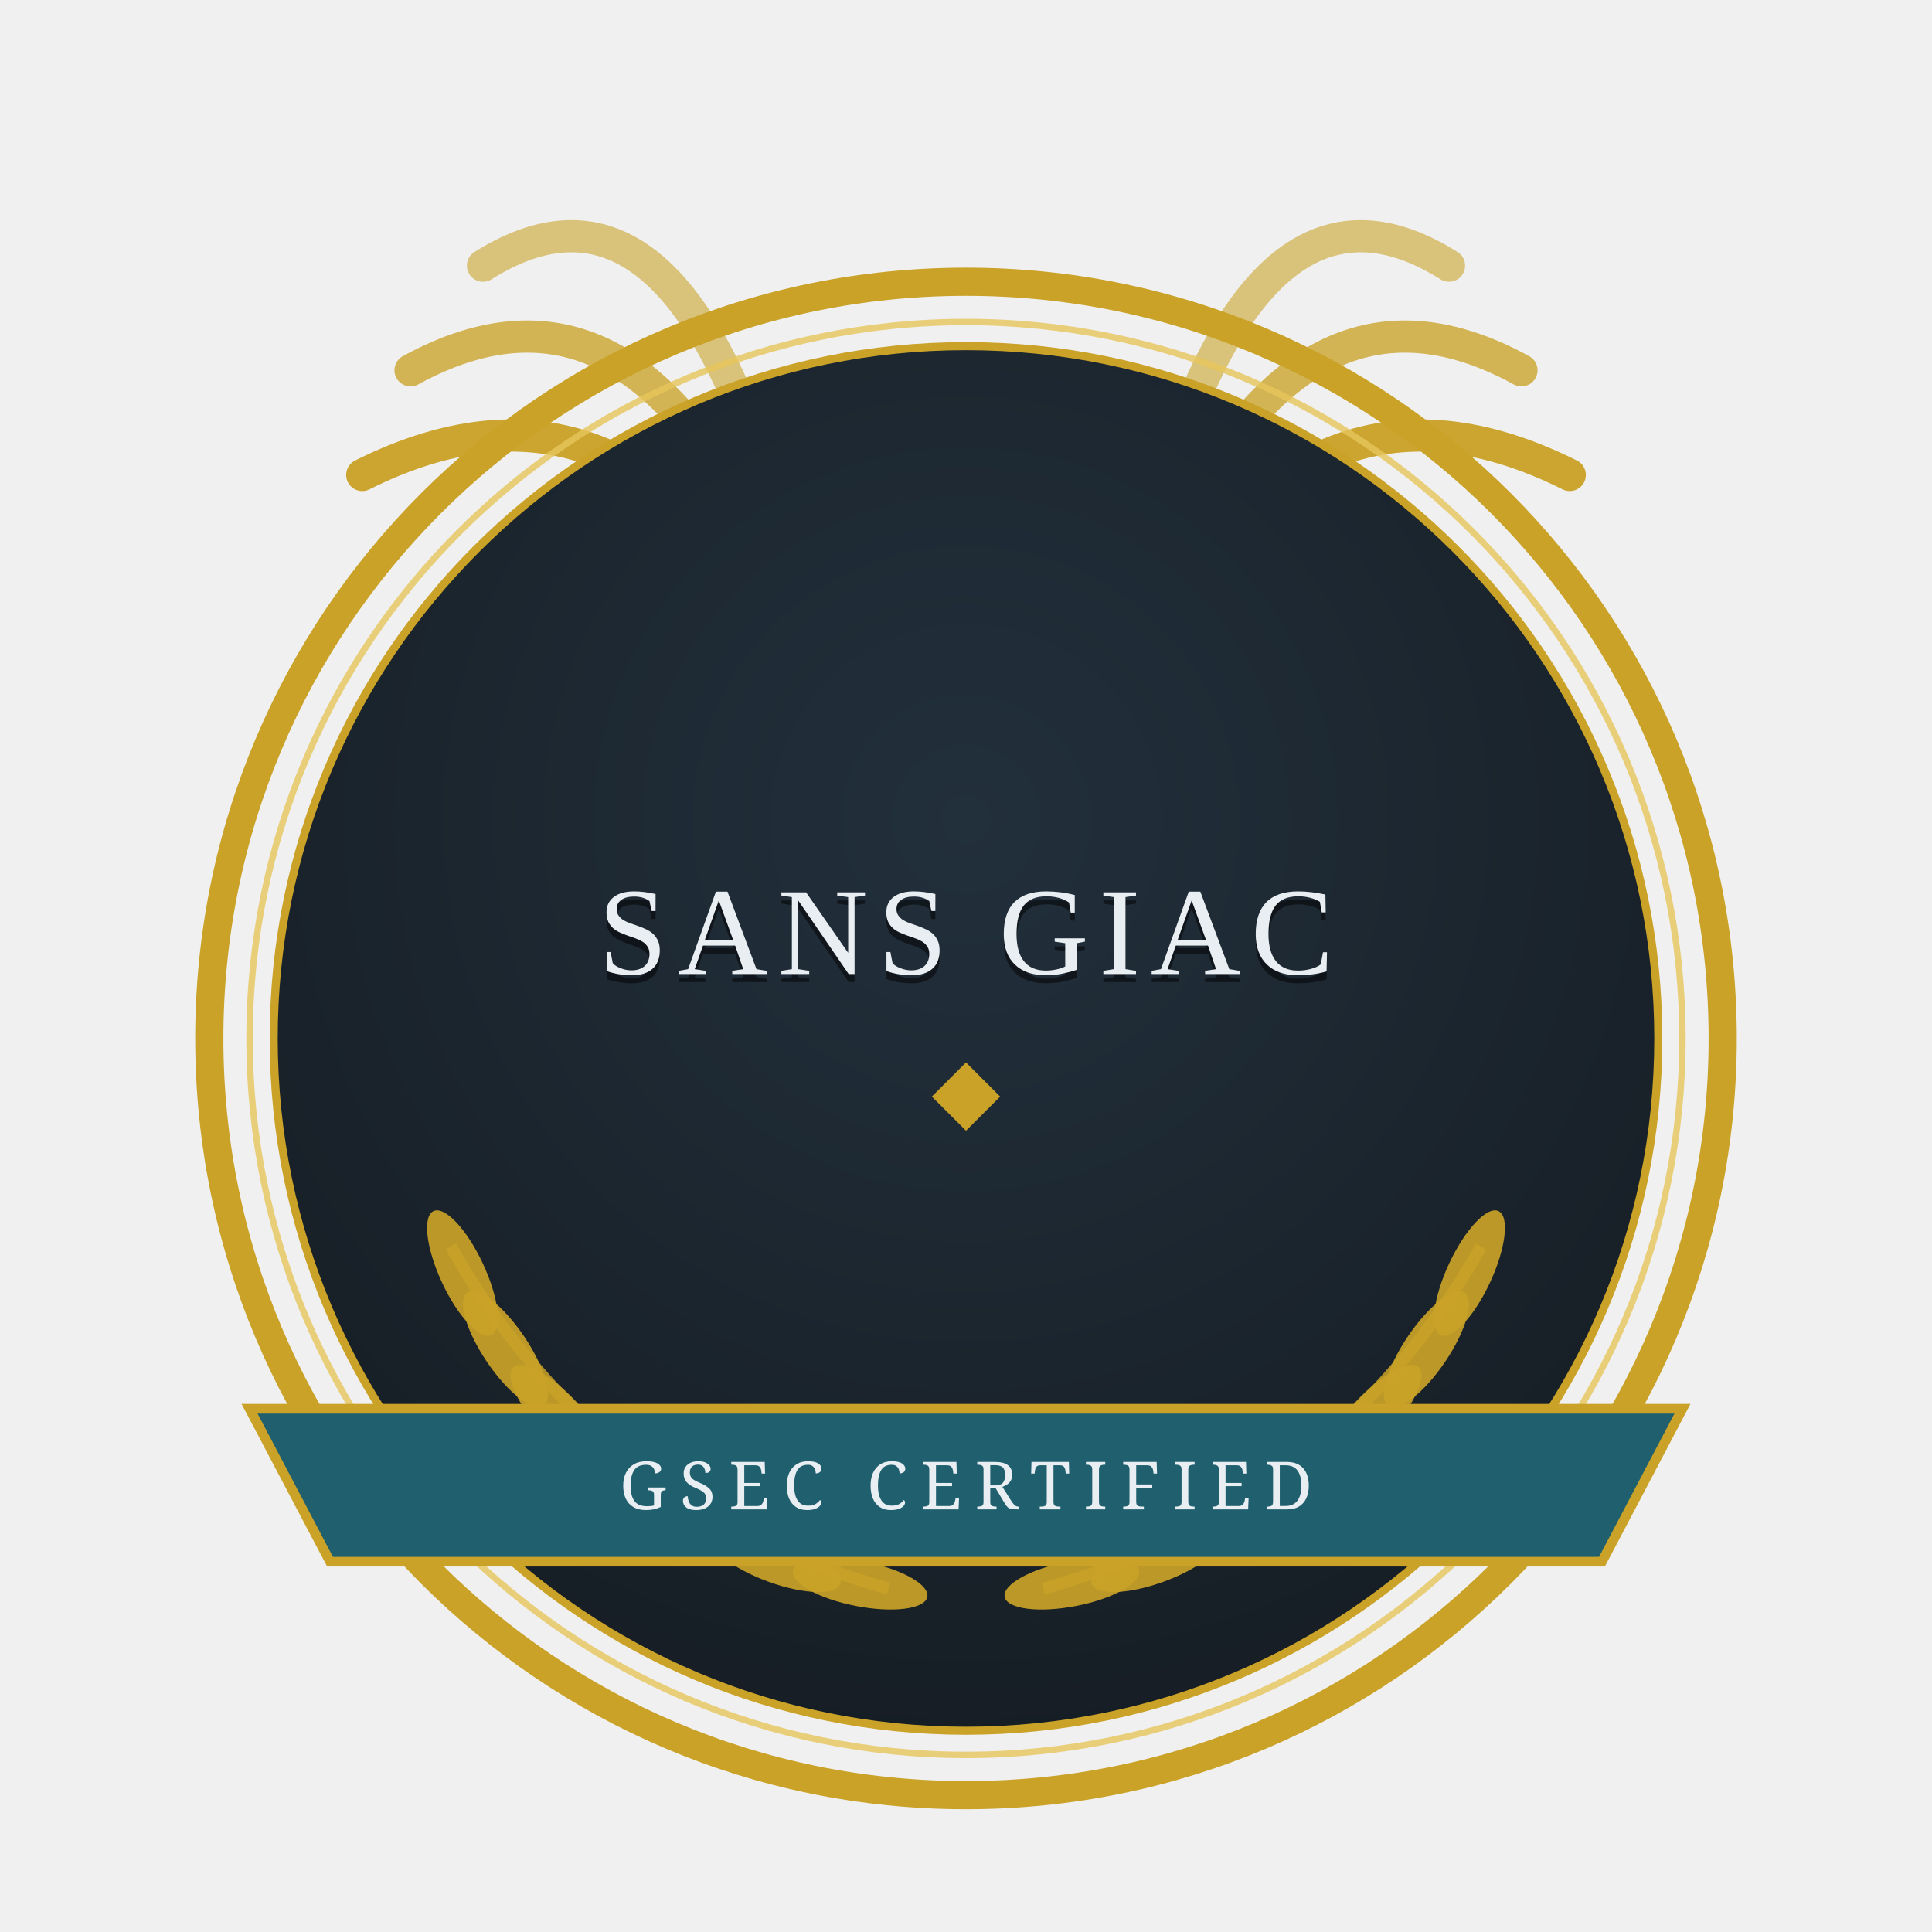
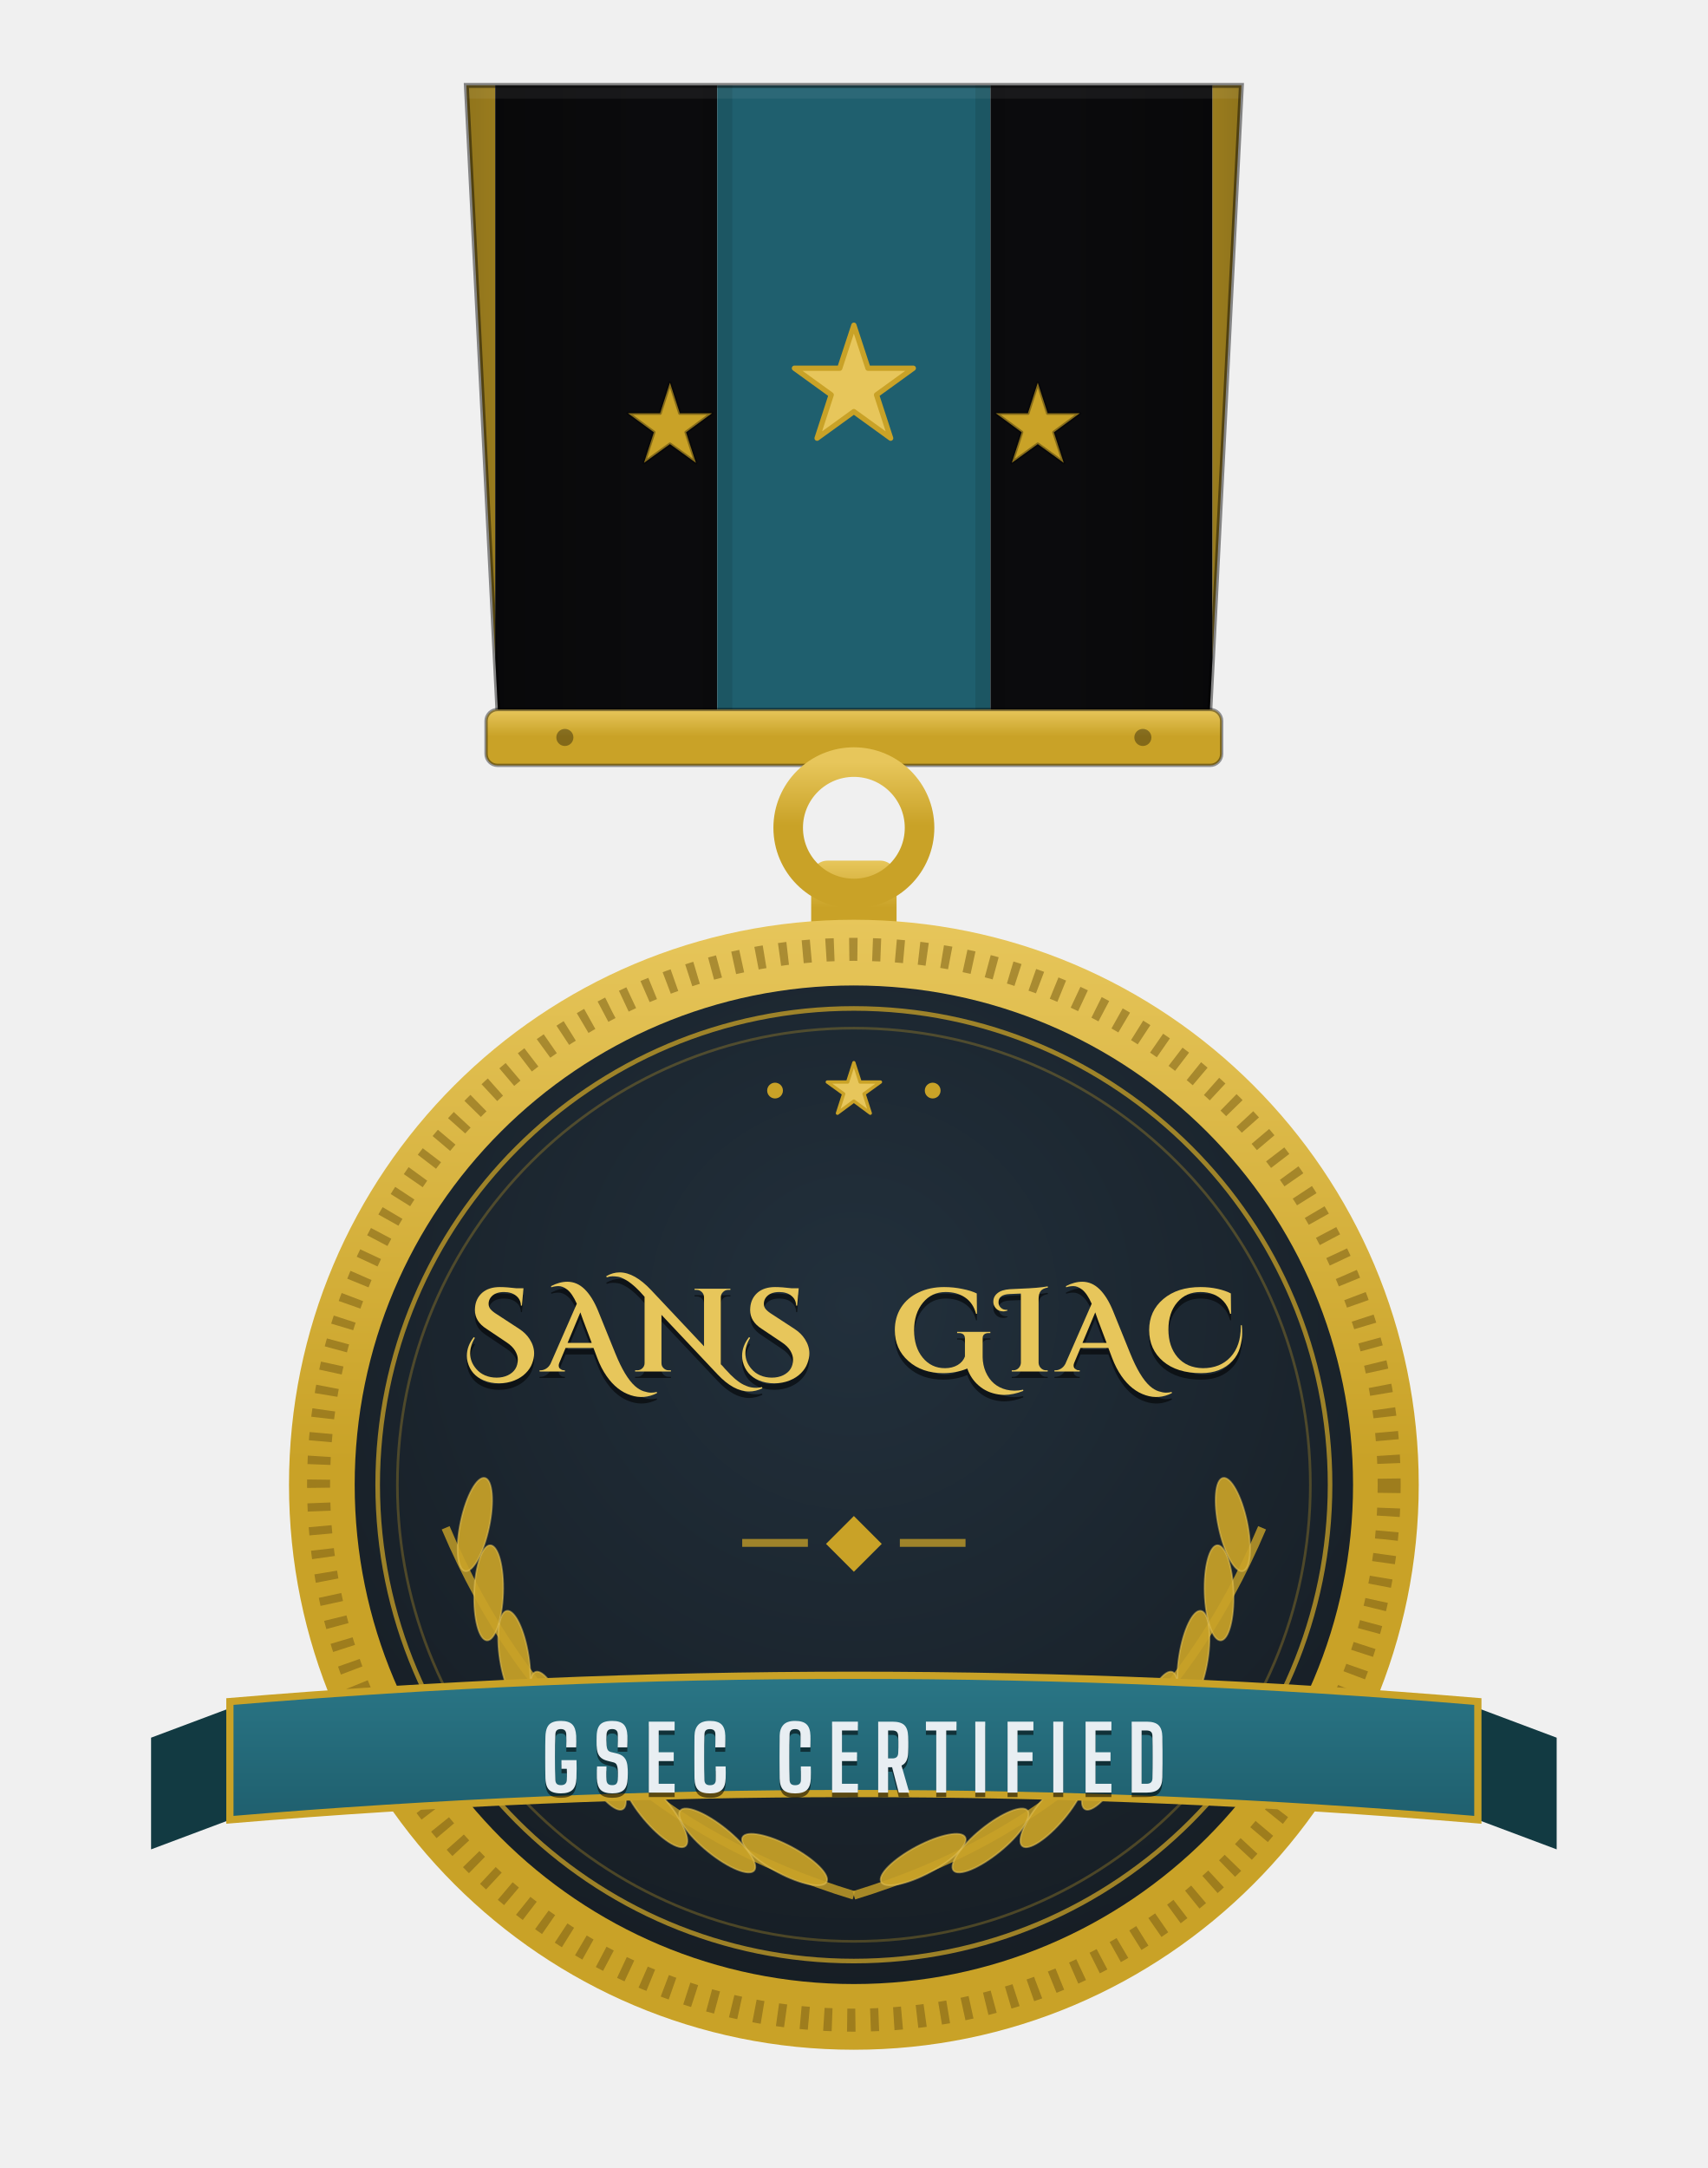
- <svg xmlns="http://www.w3.org/2000/svg" viewBox="0 0 480 480" role="img" aria-label="SANS GIAC">
+ <svg xmlns="http://www.w3.org/2000/svg" xmlns:xlink="http://www.w3.org/1999/xlink" width="520" height="660" viewBox="0 0 520 660" role="img" aria-label="SANS GIAC: GSEC Certified">
  <defs>
-     <radialGradient id="en" cx="50%" cy="34%" r="80%">
-       <stop offset="0%" stop-color="#22303c" />
+     <radialGradient id="shadowstrikeos-giac-gsec-en" cx="50%" cy="32%" r="82%">
+       <stop offset="0%" stop-color="#22303C" />
      <stop offset="100%" stop-color="#141A20" />
    </radialGradient>
+     <linearGradient id="shadowstrikeos-giac-gsec-gold" x1="0" y1="0" x2="0" y2="1">
+       <stop offset="0%" stop-color="#E7C65B" />
+       <stop offset="48%" stop-color="#C9A227" />
+       <stop offset="100%" stop-color="#C9A227" />
+     </linearGradient>
+     <linearGradient id="shadowstrikeos-giac-gsec-shade" x1="0" y1="0" x2="1" y2="0">
+       <stop offset="0%" stop-color="#000" stop-opacity="0.34" />
+       <stop offset="26%" stop-color="#000" stop-opacity="0" />
+       <stop offset="74%" stop-color="#000" stop-opacity="0" />
+       <stop offset="100%" stop-color="#000" stop-opacity="0.34" />
+     </linearGradient>
+     <linearGradient id="shadowstrikeos-giac-gsec-band" x1="0" y1="0" x2="0" y2="1">
+       <stop offset="0%" stop-color="#2A7686" />
+       <stop offset="100%" stop-color="#1F5F6E" />
+     </linearGradient>
+     <clipPath id="shadowstrikeos-giac-gsec-drape">
+       <polygon points="142,26 378,26 368,224 152,224" />
+     </clipPath>
+     <path id="gn65" d="M966 -183Q857 -238 745 -201Q626 -163 540 -39Q494 27 461 114L429 199H193L140 73Q135 60 135 52Q135 44 138 34Q142 25 154 18Q165 10 179 10H187V0H-27V10H-18Q5 10 28 24Q50 37 65 64L288 573Q249 661 205 694Q168 722 134 722Q101 722 72 712L70 722Q142 759 208 759Q290 759 355 695Q419 632 468 513L613 155Q695 -48 781 -124Q816 -155 853 -167Q890 -179 916 -179Q941 -179 965 -173ZM210 242H414L344 427Q339 441 330 466Q321 490 318 500Z" />
+     <path id="gn67" d="M808 391Q811 361 811 316Q811 270 793 204Q775 139 728 89Q632 -14 464 -14Q260 -14 142 86Q24 187 24 350Q24 512 144 613Q263 714 459 714Q534 714 602 699Q670 684 715 660L717 488H709Q692 552 652 595Q580 672 458 672Q336 672 262 585Q187 498 187 354Q187 211 264 121Q342 31 478 28Q625 28 712 122Q799 216 799 377Q799 384 799 391Z" />
+     <path id="gn71" d="M955 -198Q930 -198 906 -194Q809 -179 741 -120Q673 -62 643 25Q549 -14 440 -14Q260 -14 145 88Q30 190 30 350Q30 457 82 540Q135 623 230 668Q325 714 447 714Q527 714 602 698Q677 683 723 660L725 488H717Q693 579 624 626Q556 672 460 672Q342 672 268 582Q193 491 193 348Q193 206 266 117Q339 28 454 28Q516 28 562 55Q607 82 623 127V279Q623 301 610 313Q597 325 573 325H557V335H838V325H823Q798 325 785 313Q772 301 773 280V121Q774 55 798 -2Q851 -124 974 -154Q1007 -162 1042 -162Q1078 -162 1115 -154L1117 -164Q1031 -198 955 -198Z" />
+     <path id="gn73" d="M404 10H417V0H113V10H126Q152 10 170 28Q189 47 190 73V659L95 655Q1 651 1 585Q1 558 20 540Q38 521 71 521Q74 521 77 521V515Q57 508 43 508Q-2 508 -26 540Q-43 562 -43 590Q-43 634 -8 662Q26 691 98 696Q111 697 182 700Q344 706 417 720L419 710Q376 703 358 681Q341 659 340 616V73Q341 47 360 28Q378 10 404 10Z" />
+     <path id="gn78" d="M1104 -132 1108 -142Q1052 -169 995 -169Q864 -169 728 -24L254 479V70Q254 45 272 28Q290 10 315 10H334V0H31V10H49Q75 10 93 28Q111 45 111 71V632Q62 688 37 710Q12 733 -8 748Q-27 763 -45 773Q-87 797 -112 801Q-138 805 -160 805Q-183 805 -209 796L-213 806Q-158 838 -100 838Q26 838 167 688L614 213V629Q613 655 595 672Q577 690 552 690H534V700H837V690H818Q793 690 775 672Q757 655 756 630V61L772 45Q778 39 790 24Q803 10 813 0Q823 -11 838 -27Q854 -43 868 -55Q881 -67 900 -81Q918 -95 934 -104Q951 -114 972 -122Q993 -131 1012 -134Q1032 -138 1056 -138Q1079 -138 1104 -132Z" />
+     <path id="gn83" d="M94 284Q54 220 54 153Q54 80 107 20Q136 -14 180 -33Q225 -52 278 -52Q331 -52 373 -32Q457 9 457 102Q457 137 434 176Q410 215 363 246L193 360Q94 422 94 520Q94 530 95 540Q101 617 156 666Q212 714 305 714Q362 714 443 704H505L492 557H483Q482 609 443 640Q404 672 340 672Q262 672 227 625Q210 601 210 573Q210 545 227 526Q244 506 281 483L468 361Q525 324 557 274Q595 215 595 153Q595 113 578 68Q562 24 524 -14Q487 -52 428 -76Q369 -100 298 -100Q226 -100 168 -75Q61 -30 32 82Q26 106 26 132Q26 216 85 291Z" />
+     <path id="gs67" d="M432 -18Q246 -18 166 61Q87 140 83 321Q82 431 81 552Q80 674 80 800Q80 926 81 1048Q82 1170 83 1280Q86 1440 168 1528Q250 1617 431 1617Q611 1617 692 1538Q773 1460 778 1279Q779 1244 779 1196Q779 1149 778 1102Q777 1055 776 1020H552Q553 1063 554 1116Q555 1169 555 1222Q555 1275 554 1319Q553 1377 522 1404Q492 1432 431 1432Q370 1432 340 1404Q310 1377 308 1319Q304 1194 302 1063Q301 932 301 800Q301 667 302 536Q304 406 308 282Q310 223 340 195Q371 167 432 167Q497 167 529 195Q561 223 562 282Q563 326 563 381Q563 436 562 490Q562 545 561 590H785Q788 525 788 456Q788 386 786 321Q781 140 698 61Q616 -18 432 -18Z" />
+     <path id="gs68" d="M92 0V1600H430Q616 1600 698 1520Q781 1439 784 1255Q787 1093 788 946Q789 800 788 654Q787 509 784 346Q781 161 698 80Q615 0 429 0ZM316 199H429Q495 199 527 230Q559 260 560 321Q563 441 564 561Q565 681 565 801Q565 921 564 1041Q563 1161 560 1281Q559 1341 527 1371Q495 1401 430 1401H316Z" />
+     <path id="gs69" d="M92 0V1600H675V1401H316V910H655V711H316V199H675V0Z" />
+     <path id="gs70" d="M92 0V1600H675V1401H316V910H655V711H316V0Z" />
+     <path id="gs71" d="M435 -17Q310 -17 234 17Q159 51 124 126Q89 201 85 322Q82 430 81 551Q80 672 80 796Q80 921 81 1041Q82 1161 85 1267Q90 1394 126 1471Q162 1548 237 1582Q312 1617 434 1617Q609 1617 689 1539Q769 1461 779 1279Q782 1219 782 1150Q782 1082 779 1021H555Q558 1088 558 1170Q558 1252 555 1319Q552 1376 522 1404Q492 1433 434 1433Q373 1433 342 1404Q312 1376 310 1319Q305 1196 302 1065Q300 934 300 800Q300 667 302 536Q305 406 310 283Q312 225 342 196Q373 168 435 168Q496 168 530 196Q564 225 567 283Q569 320 570 365Q570 410 570 455Q569 500 567 537H447V733H786Q790 649 789 542Q788 436 785 322Q777 140 696 62Q614 -17 435 -17Z" />
+     <path id="gs73" d="M92 0V1600H316V0Z" />
+     <path id="gs82" d="M92 0V1600H413Q597 1600 680 1524Q762 1447 768 1269Q771 1198 772 1139Q772 1080 772 1024Q771 967 768 903Q764 788 728 716Q693 645 618 610L794 0H556L406 572H316V0ZM316 771H412Q478 771 510 802Q541 832 544 891Q547 954 548 1020Q549 1086 548 1152Q547 1218 544 1281Q541 1341 510 1371Q478 1401 413 1401H316Z" />
+     <path id="gs83" d="M416 -17Q233 -17 154 62Q76 140 69 322Q68 368 68 412Q67 456 69 500Q71 545 74 590H286Q282 510 282 432Q281 353 286 283Q290 225 321 196Q352 168 416 168Q478 168 506 196Q534 225 540 283Q543 327 544 365Q545 403 544 442Q543 482 540 529Q536 586 516 628Q495 669 443 682L306 717Q214 741 162 786Q111 831 88 900Q66 970 63 1067Q62 1120 62 1174Q63 1227 64 1280Q68 1401 104 1475Q139 1549 214 1583Q290 1617 416 1617Q592 1617 672 1539Q751 1461 758 1279Q760 1231 759 1160Q758 1090 755 1021H539Q542 1095 543 1170Q544 1245 541 1319Q539 1376 507 1404Q475 1433 415 1433Q351 1433 322 1404Q293 1376 288 1319Q283 1256 283 1193Q283 1130 288 1067Q292 1004 313 966Q334 928 389 914L512 885Q608 862 662 815Q716 768 739 697Q762 626 765 529Q767 489 767 456Q767 423 766 391Q765 359 764 322Q757 140 678 62Q599 -17 416 -17Z" />
+     <path id="gs84" d="M244 0V1401H11V1600H701V1401H469V0Z" />
  </defs>
-   <path d="M 200 168 Q 158 84 90 118" stroke="#C9A227" stroke-width="8" stroke-linecap="round" fill="none" opacity="0.95" />
-   <path d="M 200 162 Q 164 58 102 92" stroke="#C9A227" stroke-width="8" stroke-linecap="round" fill="none" opacity="0.77" />
-   <path d="M 200 156 Q 174 32 120 66" stroke="#C9A227" stroke-width="8" stroke-linecap="round" fill="none" opacity="0.59" />
-   <path d="M 280 168 Q 322 84 390 118" stroke="#C9A227" stroke-width="8" stroke-linecap="round" fill="none" opacity="0.95" />
-   <path d="M 280 162 Q 316 58 378 92" stroke="#C9A227" stroke-width="8" stroke-linecap="round" fill="none" opacity="0.77" />
-   <path d="M 280 156 Q 306 32 360 66" stroke="#C9A227" stroke-width="8" stroke-linecap="round" fill="none" opacity="0.59" />
-   <circle cx="240" cy="258" r="188" fill="none" stroke="#C9A227" stroke-width="7" />
-   <circle cx="240" cy="258" r="178" fill="none" stroke="#E7C65B" stroke-width="1.6" opacity="0.8" />
-   <circle cx="240" cy="258" r="172" fill="url(#en)" stroke="#C9A227" stroke-width="2" />
-   <ellipse cx="114.9" cy="316.3" rx="17" ry="5.6" fill="#C9A227" opacity="0.92" transform="rotate(425 114.9 316.3)" />
-   <ellipse cx="125.6" cy="335.2" rx="17" ry="5.6" fill="#C9A227" opacity="0.92" transform="rotate(416 125.6 335.2)" />
-   <ellipse cx="139.1" cy="352.1" rx="17" ry="5.6" fill="#C9A227" opacity="0.92" transform="rotate(407 139.1 352.1)" />
-   <ellipse cx="155.0" cy="366.7" rx="17" ry="5.6" fill="#C9A227" opacity="0.92" transform="rotate(398 155.0 366.7)" />
-   <ellipse cx="173.1" cy="378.7" rx="17" ry="5.6" fill="#C9A227" opacity="0.92" transform="rotate(389 173.1 378.7)" />
-   <ellipse cx="192.8" cy="387.7" rx="17" ry="5.6" fill="#C9A227" opacity="0.92" transform="rotate(380 192.8 387.7)" />
-   <ellipse cx="213.7" cy="393.5" rx="17" ry="5.6" fill="#C9A227" opacity="0.92" transform="rotate(371 213.7 393.5)" />
-   <path d="M 112.0 309.7 Q 148.9 374.6 220.8 394.7" stroke="#C9A227" stroke-width="3" fill="none" opacity="0.85" />
-   <ellipse cx="365.1" cy="316.3" rx="17" ry="5.6" fill="#C9A227" opacity="0.92" transform="rotate(115 365.1 316.3)" />
-   <ellipse cx="354.4" cy="335.2" rx="17" ry="5.6" fill="#C9A227" opacity="0.92" transform="rotate(124 354.4 335.2)" />
-   <ellipse cx="340.9" cy="352.1" rx="17" ry="5.6" fill="#C9A227" opacity="0.92" transform="rotate(133 340.9 352.1)" />
-   <ellipse cx="325.0" cy="366.7" rx="17" ry="5.6" fill="#C9A227" opacity="0.92" transform="rotate(142 325.0 366.7)" />
-   <ellipse cx="306.9" cy="378.7" rx="17" ry="5.6" fill="#C9A227" opacity="0.92" transform="rotate(151 306.9 378.7)" />
-   <ellipse cx="287.2" cy="387.7" rx="17" ry="5.6" fill="#C9A227" opacity="0.92" transform="rotate(160 287.2 387.7)" />
-   <ellipse cx="266.3" cy="393.5" rx="17" ry="5.6" fill="#C9A227" opacity="0.92" transform="rotate(169 266.3 393.5)" />
-   <path d="M 368.0 309.7 Q 331.1 374.6 259.2 394.7" stroke="#C9A227" stroke-width="3" fill="none" opacity="0.85" />
-   <text x="240" y="244" text-anchor="middle" font-family="Georgia, 'Times New Roman', serif" font-size="31" letter-spacing="2.5" fill="#000000" opacity="0.5">SANS GIAC</text>
-   <text x="240" y="242" text-anchor="middle" font-family="Georgia, 'Times New Roman', serif" font-size="31" letter-spacing="2.5" fill="#E8EEF2" opacity="1">SANS GIAC</text>
-   <rect x="234" y="266.44" width="12" height="12" fill="#C9A227" transform="rotate(45 240 272.44)" />
-   <polygon points="62,350 418,350 398,388 82,388" fill="#1F5F6E" stroke="#C9A227" stroke-width="2.4" />
-   <text x="240" y="375" text-anchor="middle" font-family="Georgia, serif" font-size="16.5" letter-spacing="3.2" fill="#E8EEF2">GSEC CERTIFIED</text>
+   <g clip-path="url(#shadowstrikeos-giac-gsec-drape)">
+     <rect x="130.0" y="20" width="20.8" height="212" fill="#C9A227" />
+     <rect x="150.8" y="20" width="67.6" height="212" fill="#0B0B0D" />
+     <rect x="218.4" y="20" width="83.2" height="212" fill="#1F5F6E" />
+     <rect x="301.6" y="20" width="67.6" height="212" fill="#0B0B0D" />
+     <rect x="369.2" y="20" width="20.8" height="212" fill="#C9A227" />
+     <rect x="130" y="20" width="260" height="212" fill="url(#shadowstrikeos-giac-gsec-shade)" />
+     <rect x="214" y="20" width="9" height="212" fill="#000" opacity="0.10" />
+     <rect x="297" y="20" width="9" height="212" fill="#000" opacity="0.10" />
+     <rect x="130" y="20" width="260" height="10" fill="#FFF" opacity="0.06" />
+   </g>
+   <polygon points="142,26 378,26 368,224 152,224" fill="none" stroke="#000" stroke-opacity="0.45" stroke-width="1.5" />
+   <polygon points="260.0,99.0 264.3,112.1 278.1,112.1 266.9,120.2 271.2,133.4 260.0,125.3 248.8,133.4 253.1,120.2 241.9,112.1 255.7,112.1" fill="#E7C65B" stroke="#C9A227" stroke-width="1.6" stroke-linejoin="round" />
+   <polygon points="204.0,116.5 207.0,125.8 216.8,125.8 208.9,131.6 211.9,140.9 204.0,135.2 196.1,140.9 199.1,131.6 191.2,125.8 201.0,125.8" fill="#C9A227" stroke="#00000055" stroke-width="1.0" stroke-linejoin="round" />
+   <polygon points="316.0,116.5 319.0,125.8 328.8,125.8 320.9,131.6 323.9,140.9 316.0,135.2 308.1,140.9 311.1,131.6 303.2,125.8 313.0,125.8" fill="#C9A227" stroke="#00000055" stroke-width="1.0" stroke-linejoin="round" />
+   <rect x="148" y="216" width="224" height="17" rx="3.5" fill="url(#shadowstrikeos-giac-gsec-gold)" stroke="#00000066" stroke-width="1" />
+   <circle cx="172" cy="224.5" r="2.6" fill="#000" opacity="0.35" />
+   <circle cx="348" cy="224.5" r="2.6" fill="#000" opacity="0.35" />
+   <rect x="247" y="262" width="26" height="30" rx="5" fill="url(#shadowstrikeos-giac-gsec-gold)" />
+   <circle cx="260.0" cy="252" r="20" fill="none" stroke="url(#shadowstrikeos-giac-gsec-gold)" stroke-width="9" />
+   <circle cx="260.0" cy="452.0" r="172.0" fill="url(#shadowstrikeos-giac-gsec-gold)" />
+   <circle cx="260.0" cy="452.0" r="163.0" fill="none" stroke="#7A5E14" stroke-width="7" stroke-dasharray="2.5 4.6" opacity="0.55" />
+   <circle cx="260.0" cy="452.0" r="152.0" fill="url(#shadowstrikeos-giac-gsec-en)" />
+   <circle cx="260.0" cy="452.0" r="145.0" fill="none" stroke="#C9A227" stroke-width="1.4" opacity="0.75" />
+   <circle cx="260.0" cy="452.0" r="139.0" fill="none" stroke="#C9A227" stroke-width="0.8" opacity="0.3" />
+   <path d="M 260.0 577.0 Q 171.7 550.1 135.7 465.1" stroke="#C9A227" stroke-width="2.6" fill="none" opacity="0.8" />
+   <ellipse cx="238.9" cy="566.1" rx="14.5" ry="4.4" transform="rotate(208 238.9 566.1)" fill="#C9A227" opacity="0.92" />
+   <ellipse cx="238.9" cy="566.1" rx="14.5" ry="4.4" transform="rotate(208 238.9 566.1)" fill="none" stroke="#E7C65B" stroke-width="0.5" opacity="0.5" />
+   <ellipse cx="218.4" cy="560.3" rx="14.5" ry="4.4" transform="rotate(219 218.4 560.3)" fill="#C9A227" opacity="0.92" />
+   <ellipse cx="218.4" cy="560.3" rx="14.5" ry="4.4" transform="rotate(219 218.4 560.3)" fill="none" stroke="#E7C65B" stroke-width="0.5" opacity="0.5" />
+   <ellipse cx="199.4" cy="550.9" rx="14.5" ry="4.4" transform="rotate(230 199.4 550.9)" fill="#C9A227" opacity="0.92" />
+   <ellipse cx="199.4" cy="550.9" rx="14.5" ry="4.4" transform="rotate(230 199.4 550.9)" fill="none" stroke="#E7C65B" stroke-width="0.5" opacity="0.5" />
+   <ellipse cx="182.4" cy="538.2" rx="14.5" ry="4.4" transform="rotate(240 182.4 538.2)" fill="#C9A227" opacity="0.92" />
+   <ellipse cx="182.4" cy="538.2" rx="14.5" ry="4.4" transform="rotate(240 182.4 538.2)" fill="none" stroke="#E7C65B" stroke-width="0.5" opacity="0.5" />
+   <ellipse cx="168.0" cy="522.6" rx="14.5" ry="4.4" transform="rotate(250 168.0 522.6)" fill="#C9A227" opacity="0.92" />
+   <ellipse cx="168.0" cy="522.6" rx="14.5" ry="4.4" transform="rotate(250 168.0 522.6)" fill="none" stroke="#E7C65B" stroke-width="0.5" opacity="0.5" />
+   <ellipse cx="156.6" cy="504.7" rx="14.5" ry="4.4" transform="rotate(261 156.6 504.7)" fill="#C9A227" opacity="0.92" />
+   <ellipse cx="156.6" cy="504.7" rx="14.5" ry="4.4" transform="rotate(261 156.6 504.7)" fill="none" stroke="#E7C65B" stroke-width="0.5" opacity="0.5" />
+   <ellipse cx="148.8" cy="484.9" rx="14.5" ry="4.4" transform="rotate(272 148.8 484.9)" fill="#C9A227" opacity="0.92" />
+   <ellipse cx="148.8" cy="484.9" rx="14.5" ry="4.4" transform="rotate(272 148.8 484.9)" fill="none" stroke="#E7C65B" stroke-width="0.5" opacity="0.5" />
+   <ellipse cx="144.6" cy="464.1" rx="14.5" ry="4.4" transform="rotate(282 144.6 464.1)" fill="#C9A227" opacity="0.92" />
+   <ellipse cx="144.6" cy="464.1" rx="14.5" ry="4.4" transform="rotate(282 144.6 464.1)" fill="none" stroke="#E7C65B" stroke-width="0.5" opacity="0.5" />
+   <path d="M 260.0 577.0 Q 348.3 550.1 384.3 465.1" stroke="#C9A227" stroke-width="2.6" fill="none" opacity="0.8" />
+   <ellipse cx="281.1" cy="566.1" rx="14.5" ry="4.4" transform="rotate(152 281.1 566.1)" fill="#C9A227" opacity="0.92" />
+   <ellipse cx="281.1" cy="566.1" rx="14.5" ry="4.4" transform="rotate(152 281.1 566.1)" fill="none" stroke="#E7C65B" stroke-width="0.5" opacity="0.5" />
+   <ellipse cx="301.6" cy="560.3" rx="14.5" ry="4.4" transform="rotate(141 301.6 560.3)" fill="#C9A227" opacity="0.92" />
+   <ellipse cx="301.6" cy="560.3" rx="14.5" ry="4.4" transform="rotate(141 301.6 560.3)" fill="none" stroke="#E7C65B" stroke-width="0.5" opacity="0.5" />
+   <ellipse cx="320.6" cy="550.9" rx="14.5" ry="4.4" transform="rotate(130 320.6 550.9)" fill="#C9A227" opacity="0.92" />
+   <ellipse cx="320.6" cy="550.9" rx="14.5" ry="4.4" transform="rotate(130 320.6 550.9)" fill="none" stroke="#E7C65B" stroke-width="0.5" opacity="0.5" />
+   <ellipse cx="337.6" cy="538.2" rx="14.5" ry="4.4" transform="rotate(120 337.6 538.2)" fill="#C9A227" opacity="0.92" />
+   <ellipse cx="337.6" cy="538.2" rx="14.5" ry="4.4" transform="rotate(120 337.6 538.2)" fill="none" stroke="#E7C65B" stroke-width="0.5" opacity="0.5" />
+   <ellipse cx="352.0" cy="522.6" rx="14.5" ry="4.4" transform="rotate(110 352.0 522.6)" fill="#C9A227" opacity="0.92" />
+   <ellipse cx="352.0" cy="522.6" rx="14.5" ry="4.4" transform="rotate(110 352.0 522.6)" fill="none" stroke="#E7C65B" stroke-width="0.5" opacity="0.5" />
+   <ellipse cx="363.4" cy="504.7" rx="14.5" ry="4.4" transform="rotate(99 363.4 504.7)" fill="#C9A227" opacity="0.92" />
+   <ellipse cx="363.4" cy="504.7" rx="14.5" ry="4.4" transform="rotate(99 363.4 504.7)" fill="none" stroke="#E7C65B" stroke-width="0.5" opacity="0.5" />
+   <ellipse cx="371.2" cy="484.9" rx="14.5" ry="4.4" transform="rotate(88 371.2 484.9)" fill="#C9A227" opacity="0.92" />
+   <ellipse cx="371.2" cy="484.9" rx="14.5" ry="4.4" transform="rotate(88 371.2 484.9)" fill="none" stroke="#E7C65B" stroke-width="0.5" opacity="0.5" />
+   <ellipse cx="375.4" cy="464.1" rx="14.5" ry="4.4" transform="rotate(78 375.4 464.1)" fill="#C9A227" opacity="0.92" />
+   <ellipse cx="375.4" cy="464.1" rx="14.5" ry="4.4" transform="rotate(78 375.4 464.1)" fill="none" stroke="#E7C65B" stroke-width="0.5" opacity="0.5" />
+   <polygon points="260.0,323.5 261.9,329.4 268.1,329.4 263.1,333.0 265.0,338.9 260.0,335.2 255.0,338.9 256.9,333.0 251.9,329.4 258.1,329.4" fill="#E7C65B" stroke="#C9A227" stroke-width="1.0" stroke-linejoin="round" />
+   <circle cx="236.0" cy="332.0" r="2.4" fill="#C9A227" />
+   <circle cx="284.0" cy="332.0" r="2.4" fill="#C9A227" />
+   <use href="#gn83" xlink:href="#gn83" transform="translate(141.22 419.50) scale(0.036 -0.036)" fill="#000000" opacity="0.55" />
+   <use href="#gn65" xlink:href="#gn65" transform="translate(165.27 419.50) scale(0.036 -0.036)" fill="#000000" opacity="0.55" />
+   <use href="#gn78" xlink:href="#gn78" transform="translate(192.27 419.50) scale(0.036 -0.036)" fill="#000000" opacity="0.55" />
+   <use href="#gn83" xlink:href="#gn83" transform="translate(225.03 419.50) scale(0.036 -0.036)" fill="#000000" opacity="0.55" />
+   <use href="#gn71" xlink:href="#gn71" transform="translate(271.39 419.50) scale(0.036 -0.036)" fill="#000000" opacity="0.55" />
+   <use href="#gn73" xlink:href="#gn73" transform="translate(304.01 419.50) scale(0.036 -0.036)" fill="#000000" opacity="0.55" />
+   <use href="#gn65" xlink:href="#gn65" transform="translate(322.05 419.50) scale(0.036 -0.036)" fill="#000000" opacity="0.55" />
+   <use href="#gn67" xlink:href="#gn67" transform="translate(349.05 419.50) scale(0.036 -0.036)" fill="#000000" opacity="0.55" />
+   <use href="#gn83" xlink:href="#gn83" transform="translate(141.22 417.52) scale(0.036 -0.036)" fill="#E7C65B" opacity="1.0" />
+   <use href="#gn65" xlink:href="#gn65" transform="translate(165.27 417.52) scale(0.036 -0.036)" fill="#E7C65B" opacity="1.0" />
+   <use href="#gn78" xlink:href="#gn78" transform="translate(192.27 417.52) scale(0.036 -0.036)" fill="#E7C65B" opacity="1.0" />
+   <use href="#gn83" xlink:href="#gn83" transform="translate(225.03 417.52) scale(0.036 -0.036)" fill="#E7C65B" opacity="1.0" />
+   <use href="#gn71" xlink:href="#gn71" transform="translate(271.39 417.52) scale(0.036 -0.036)" fill="#E7C65B" opacity="1.0" />
+   <use href="#gn73" xlink:href="#gn73" transform="translate(304.01 417.52) scale(0.036 -0.036)" fill="#E7C65B" opacity="1.0" />
+   <use href="#gn65" xlink:href="#gn65" transform="translate(322.05 417.52) scale(0.036 -0.036)" fill="#E7C65B" opacity="1.0" />
+   <use href="#gn67" xlink:href="#gn67" transform="translate(349.05 417.52) scale(0.036 -0.036)" fill="#E7C65B" opacity="1.0" />
+   <rect x="254.0" y="464.0" width="12" height="12" fill="#C9A227" transform="rotate(45 260.0 470.0)" />
+   <rect x="226.0" y="468.5" width="20" height="2.4" fill="#C9A227" opacity="0.75" />
+   <rect x="274.0" y="468.5" width="20" height="2.4" fill="#C9A227" opacity="0.75" />
+   <polygon points="70,520.0 70,554.0 46,563.0 46,529.0" fill="#123A42" />
+   <polygon points="450,520.0 450,554.0 474,563.0 474,529.0" fill="#123A42" />
+   <path d="M 70 518.0 Q 260.0 502.0 450 518.0 L 450 554.0 Q 260.0 538.0 70 554.0 Z" fill="url(#shadowstrikeos-giac-gsec-band)" stroke="#C9A227" stroke-width="2.2" />
+   <use href="#gs71" xlink:href="#gs71" transform="translate(164.93 547.07) scale(0.0135 -0.0135)" fill="#000000" opacity="0.55" />
+   <use href="#gs83" xlink:href="#gs83" transform="translate(180.81 547.07) scale(0.0135 -0.0135)" fill="#000000" opacity="0.55" />
+   <use href="#gs69" xlink:href="#gs69" transform="translate(196.31 547.07) scale(0.0135 -0.0135)" fill="#000000" opacity="0.55" />
+   <use href="#gs67" xlink:href="#gs67" transform="translate(210.35 547.07) scale(0.0135 -0.0135)" fill="#000000" opacity="0.55" />
+   <use href="#gs67" xlink:href="#gs67" transform="translate(236.28 547.07) scale(0.0135 -0.0135)" fill="#000000" opacity="0.55" />
+   <use href="#gs69" xlink:href="#gs69" transform="translate(252.12 547.07) scale(0.0135 -0.0135)" fill="#000000" opacity="0.55" />
+   <use href="#gs82" xlink:href="#gs82" transform="translate(266.16 547.07) scale(0.0135 -0.0135)" fill="#000000" opacity="0.55" />
+   <use href="#gs84" xlink:href="#gs84" transform="translate(281.79 547.07) scale(0.0135 -0.0135)" fill="#000000" opacity="0.55" />
+   <use href="#gs73" xlink:href="#gs73" transform="translate(295.73 547.07) scale(0.0135 -0.0135)" fill="#000000" opacity="0.55" />
+   <use href="#gs70" xlink:href="#gs70" transform="translate(305.56 547.07) scale(0.0135 -0.0135)" fill="#000000" opacity="0.55" />
+   <use href="#gs73" xlink:href="#gs73" transform="translate(319.48 547.07) scale(0.0135 -0.0135)" fill="#000000" opacity="0.55" />
+   <use href="#gs69" xlink:href="#gs69" transform="translate(329.31 547.07) scale(0.0135 -0.0135)" fill="#000000" opacity="0.55" />
+   <use href="#gs68" xlink:href="#gs68" transform="translate(343.35 547.07) scale(0.0135 -0.0135)" fill="#000000" opacity="0.55" />
+   <use href="#gs71" xlink:href="#gs71" transform="translate(164.93 545.72) scale(0.0135 -0.0135)" fill="#E8EEF2" opacity="1.0" />
+   <use href="#gs83" xlink:href="#gs83" transform="translate(180.81 545.72) scale(0.0135 -0.0135)" fill="#E8EEF2" opacity="1.0" />
+   <use href="#gs69" xlink:href="#gs69" transform="translate(196.31 545.72) scale(0.0135 -0.0135)" fill="#E8EEF2" opacity="1.0" />
+   <use href="#gs67" xlink:href="#gs67" transform="translate(210.35 545.72) scale(0.0135 -0.0135)" fill="#E8EEF2" opacity="1.0" />
+   <use href="#gs67" xlink:href="#gs67" transform="translate(236.28 545.72) scale(0.0135 -0.0135)" fill="#E8EEF2" opacity="1.0" />
+   <use href="#gs69" xlink:href="#gs69" transform="translate(252.12 545.72) scale(0.0135 -0.0135)" fill="#E8EEF2" opacity="1.0" />
+   <use href="#gs82" xlink:href="#gs82" transform="translate(266.16 545.72) scale(0.0135 -0.0135)" fill="#E8EEF2" opacity="1.0" />
+   <use href="#gs84" xlink:href="#gs84" transform="translate(281.79 545.72) scale(0.0135 -0.0135)" fill="#E8EEF2" opacity="1.0" />
+   <use href="#gs73" xlink:href="#gs73" transform="translate(295.73 545.72) scale(0.0135 -0.0135)" fill="#E8EEF2" opacity="1.0" />
+   <use href="#gs70" xlink:href="#gs70" transform="translate(305.56 545.72) scale(0.0135 -0.0135)" fill="#E8EEF2" opacity="1.0" />
+   <use href="#gs73" xlink:href="#gs73" transform="translate(319.48 545.72) scale(0.0135 -0.0135)" fill="#E8EEF2" opacity="1.0" />
+   <use href="#gs69" xlink:href="#gs69" transform="translate(329.31 545.72) scale(0.0135 -0.0135)" fill="#E8EEF2" opacity="1.0" />
+   <use href="#gs68" xlink:href="#gs68" transform="translate(343.35 545.72) scale(0.0135 -0.0135)" fill="#E8EEF2" opacity="1.0" />
</svg>
